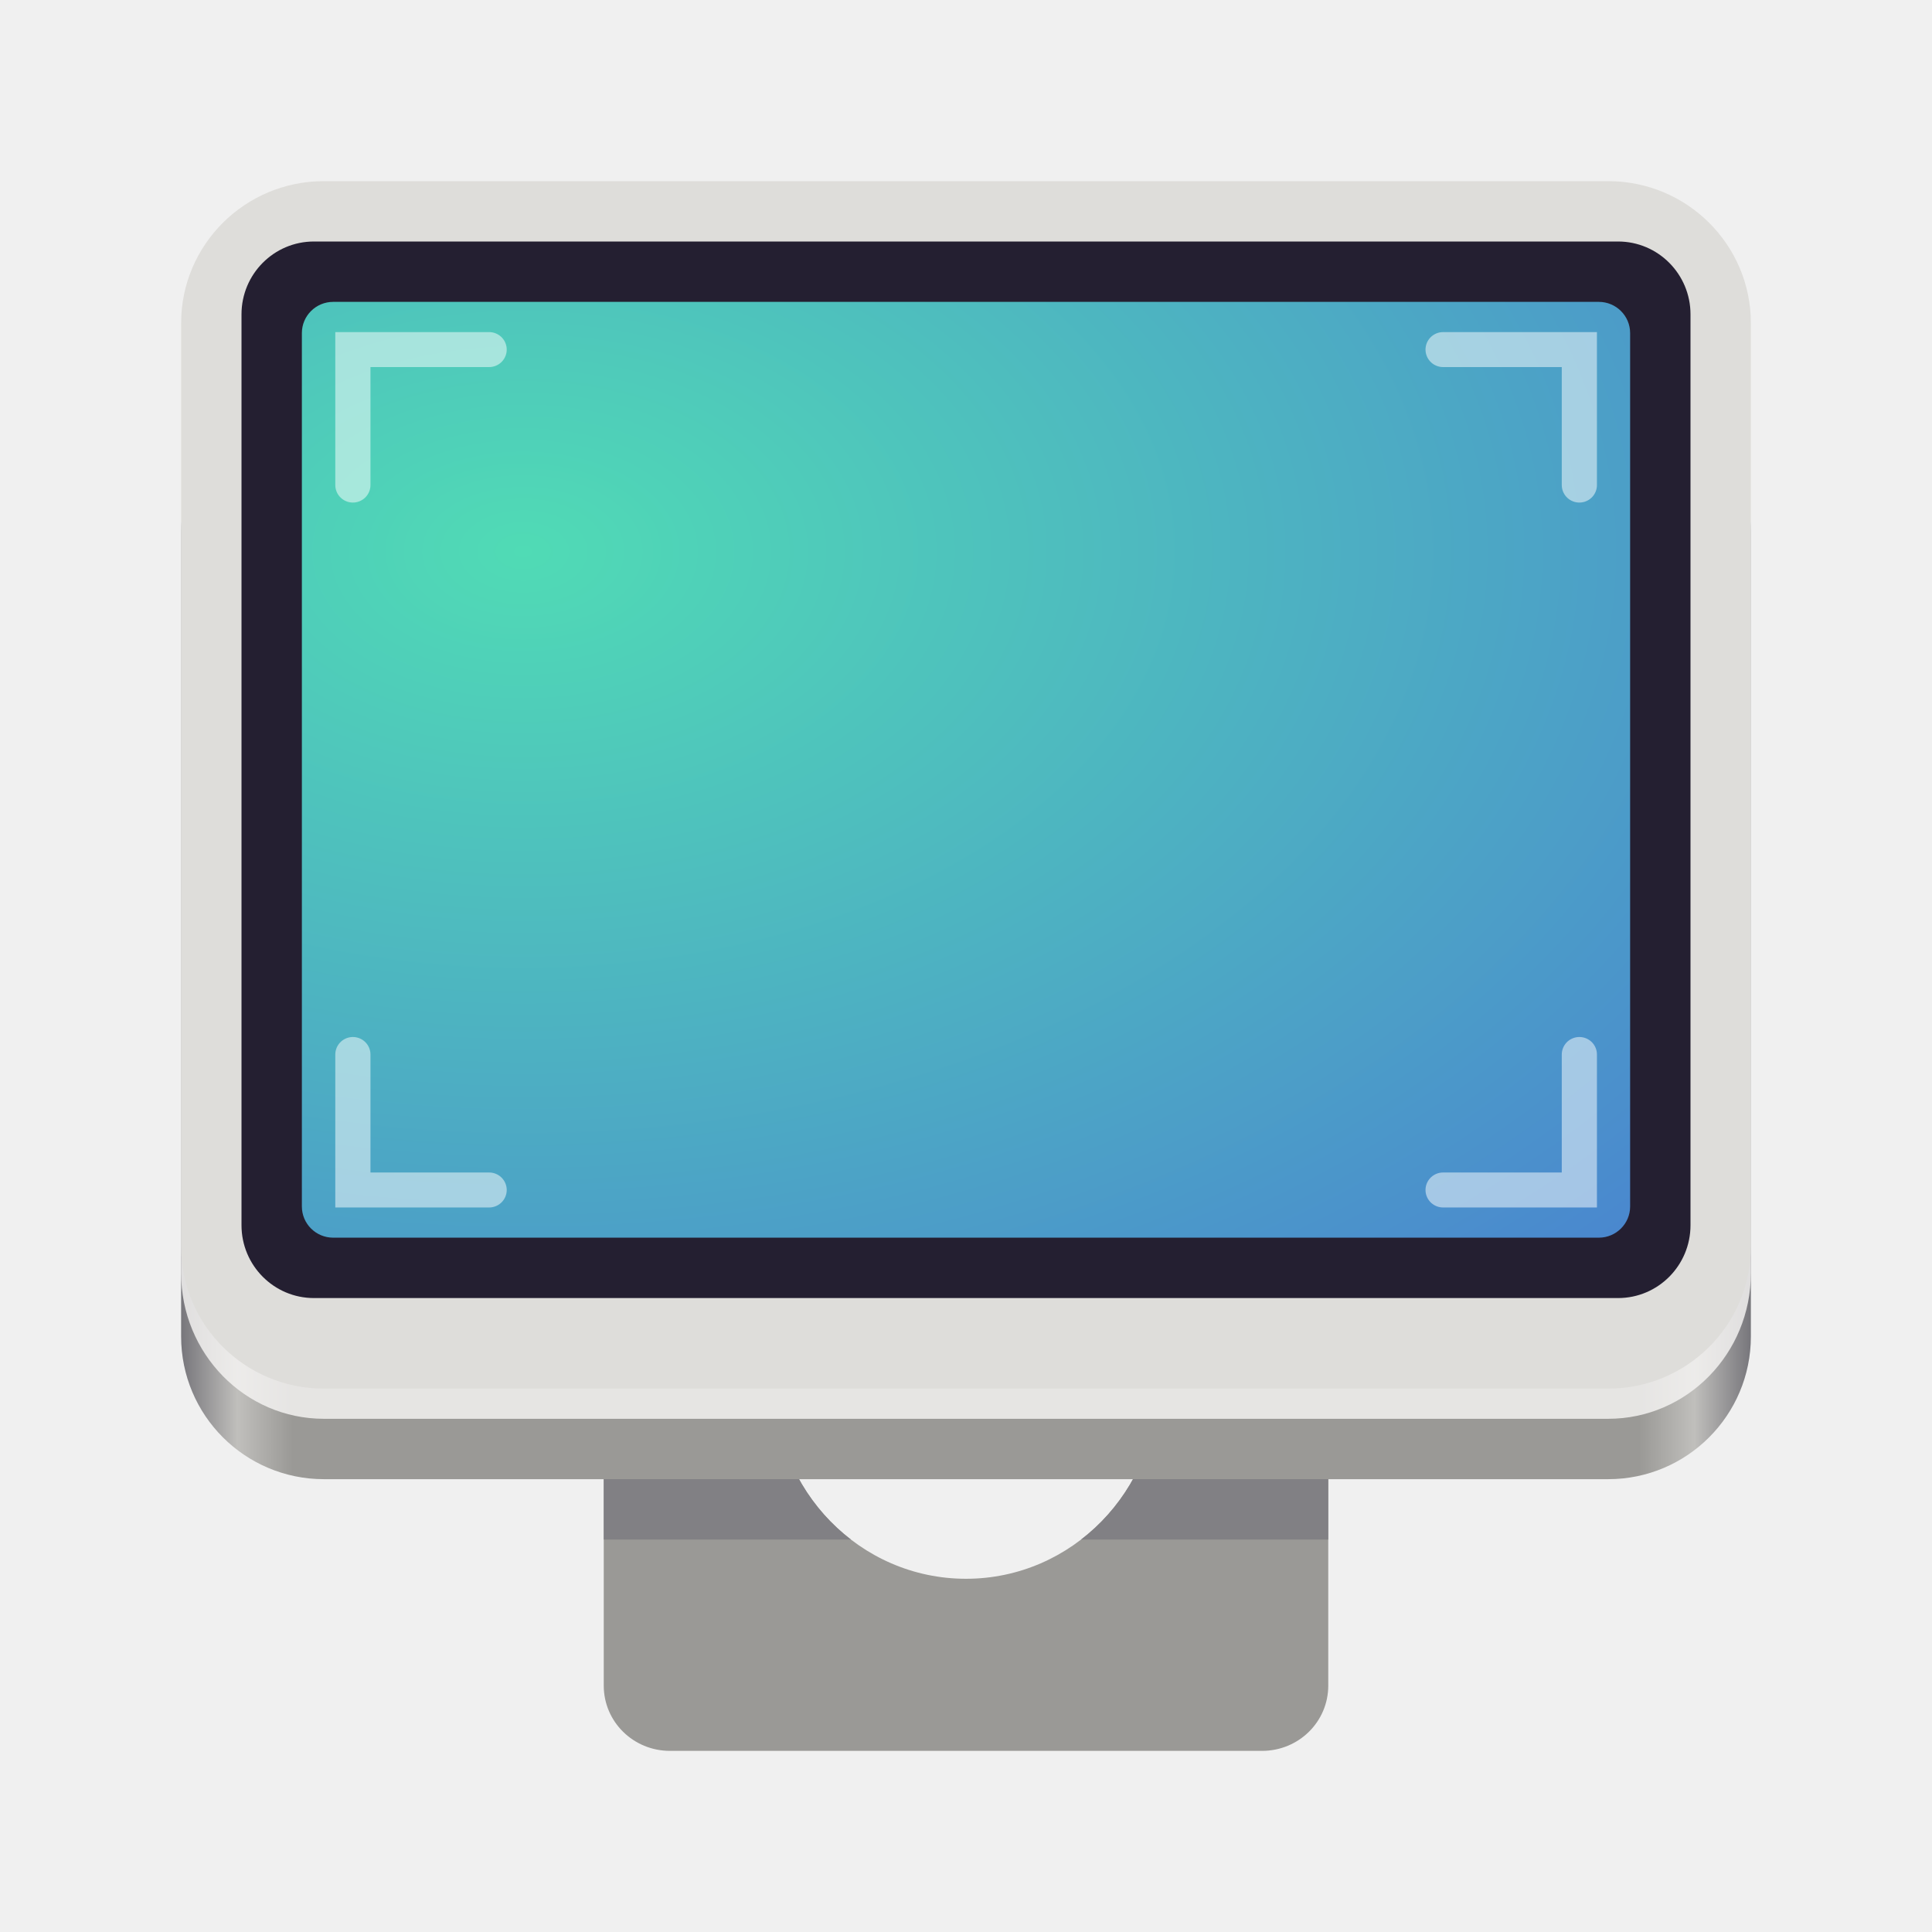
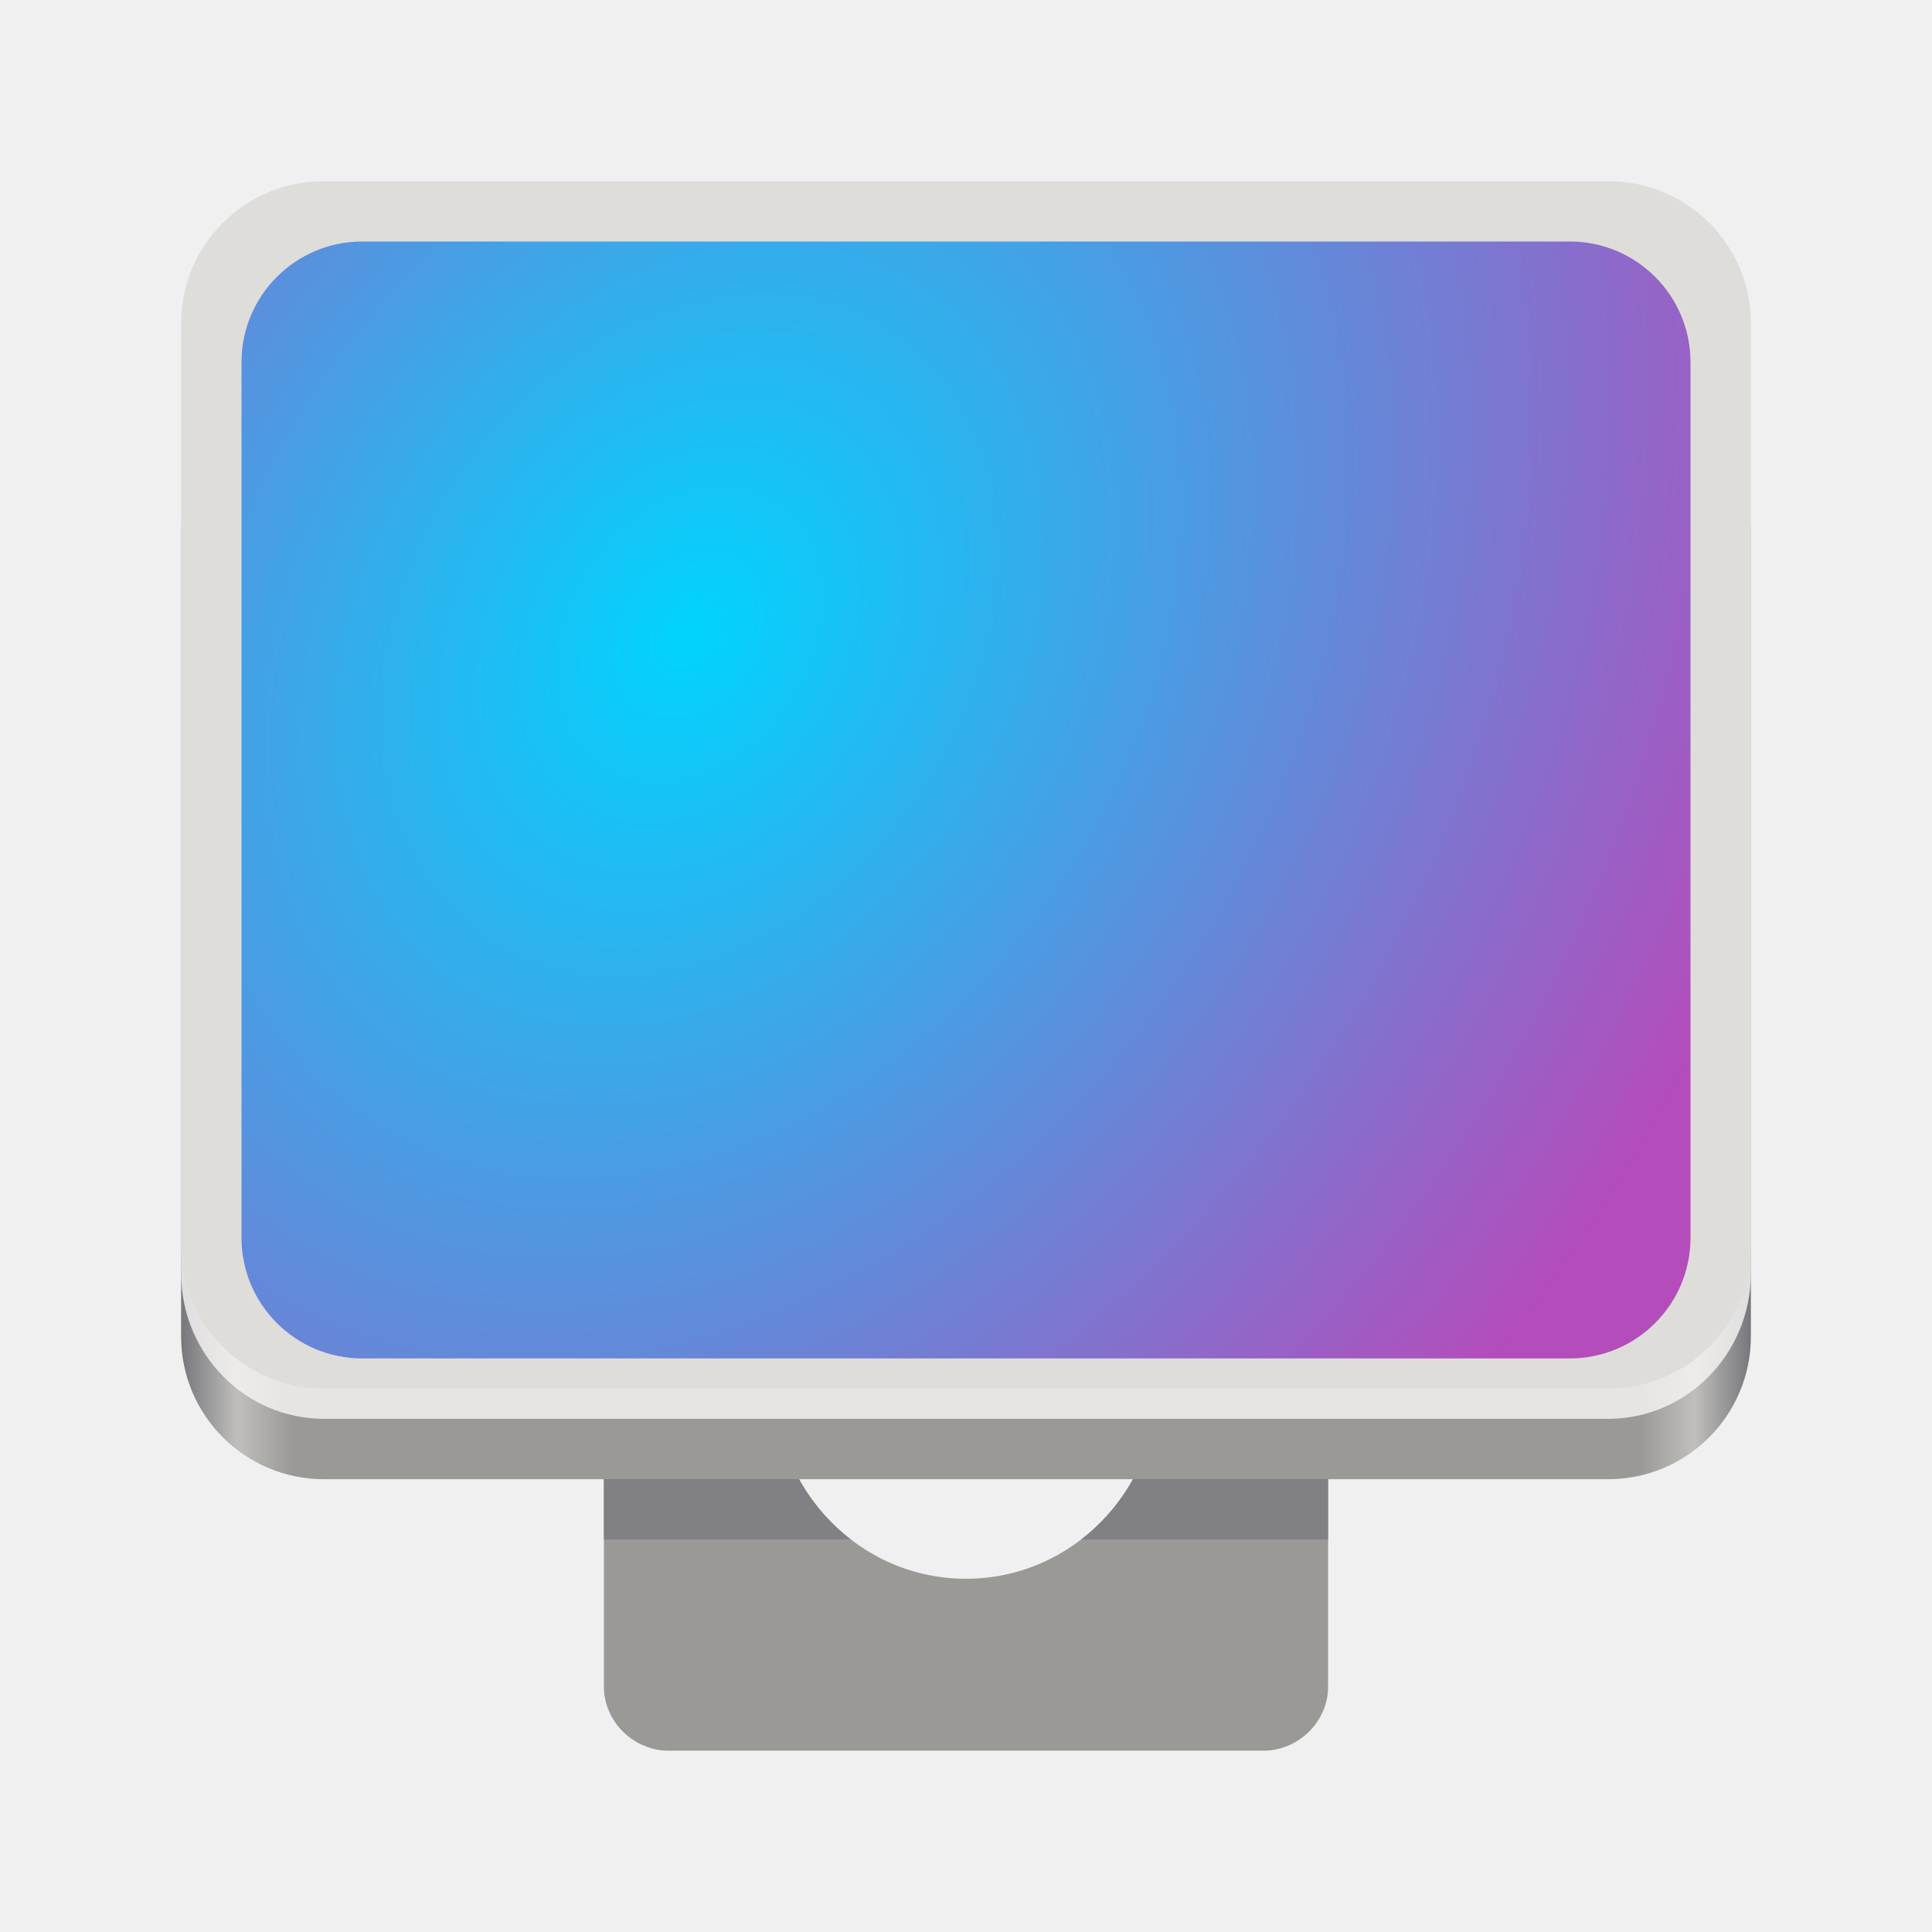
- <svg xmlns="http://www.w3.org/2000/svg" height="128px" viewBox="0 0 128 128" width="128px">
-   <clipPath id="a">
-     <path d="m 40 61 h 48 v 55 h -48 z m 0 0" />
-   </clipPath>
-   <clipPath id="b">
-     <path d="m 39.141 46.555 h 49.719 v 70.324 h -49.719 z m 37.57 45.047 c 0 -7.176 -5.691 -12.996 -12.711 -12.996 s -12.707 5.82 -12.707 12.996 c 0 7.176 5.688 12.996 12.707 12.996 s 12.711 -5.82 12.711 -12.996 z m 0 0" />
-   </clipPath>
-   <clipPath id="c">
-     <path d="m 40 47 h 48 v 55 h -48 z m 0 0" />
-   </clipPath>
-   <clipPath id="d">
-     <path d="m 39.141 46.555 h 49.719 v 70.324 h -49.719 z m 37.57 45.047 c 0 -7.176 -5.691 -12.996 -12.711 -12.996 s -12.707 5.82 -12.707 12.996 c 0 7.176 5.688 12.996 12.707 12.996 s 12.711 -5.82 12.711 -12.996 z m 0 0" />
-   </clipPath>
-   <linearGradient id="e" gradientTransform="matrix(0.232142 0 0 0.237306 -8.56595 204.6437)" gradientUnits="userSpaceOnUse" x1="88.596" x2="536.596" y1="-449.394" y2="-449.394">
-     <stop offset="0" stop-color="#77767b" />
-     <stop offset="0.036" stop-color="#c0bfbc" />
-     <stop offset="0.071" stop-color="#9a9996" />
-     <stop offset="0.929" stop-color="#9a9996" />
-     <stop offset="0.964" stop-color="#c0bfbc" />
-     <stop offset="1" stop-color="#77767b" />
-   </linearGradient>
-   <radialGradient id="f" cx="106.667" cy="-60.348" gradientTransform="matrix(0.459727 0 0 0.293926 -14.37089 54.27114)" gradientUnits="userSpaceOnUse" r="225">
-     <stop offset="0" stop-color="#50dbb5" />
-     <stop offset="1" stop-color="#4a86cf" />
-   </radialGradient>
-   <filter id="g" height="100%" width="100%" x="0%" y="0%">
-     <feColorMatrix in="SourceGraphic" type="matrix" values="0 0 0 0 1 0 0 0 0 1 0 0 0 0 1 0 0 0 1 0" />
-   </filter>
-   <mask id="h">
-     <g filter="url(#g)">
-       <rect fill-opacity="0.5" height="128" width="128" />
+ <svg xmlns="http://www.w3.org/2000/svg" width="128" height="128" viewBox="0 0 128 128" fill="none">
+   <g clip-path="url(#clip0_1_3822)">
+     <mask id="mask0_1_3822" style="mask-type:luminance" maskUnits="userSpaceOnUse" x="40" y="61" width="48" height="55">
+       <path d="M40 61H88V116H40V61Z" fill="white" />
+     </mask>
+     <g mask="url(#mask0_1_3822)">
+       <mask id="mask1_1_3822" style="mask-type:luminance" maskUnits="userSpaceOnUse" x="39" y="46" width="50" height="71">
+         <path d="M39.141 46.555H88.859V116.879H39.141V46.555ZM76.711 91.602C76.711 84.426 71.019 78.606 64 78.606C56.98 78.606 51.293 84.426 51.293 91.602C51.293 98.777 56.98 104.598 64 104.598C71.019 104.598 76.711 98.777 76.711 91.602Z" fill="white" />
+       </mask>
+       <g mask="url(#mask1_1_3822)">
+         <path d="M44.391 61.43H83.609C86.043 61.43 88 63.359 88 65.758V111.676C88 114.07 86.043 116 83.609 116H44.391C41.957 116 40 114.07 40 111.676V65.758C40 63.359 41.957 61.43 44.391 61.43Z" fill="#9A9996" />
+       </g>
    </g>
-   </mask>
-   <clipPath id="i">
-     <rect height="152" width="192" />
-   </clipPath>
-   <g clip-path="url(#a)">
-     <g clip-path="url(#b)">
-       <path d="m 44.391 61.43 h 39.219 c 2.434 0 4.391 1.93 4.391 4.328 v 45.918 c 0 2.395 -1.957 4.324 -4.391 4.324 h -39.219 c -2.434 0 -4.391 -1.93 -4.391 -4.324 v -45.918 c 0 -2.398 1.957 -4.328 4.391 -4.328 z m 0 0" fill="#9a9996" />
+     <mask id="mask2_1_3822" style="mask-type:luminance" maskUnits="userSpaceOnUse" x="40" y="47" width="48" height="55">
+       <path d="M40 47H88V102H40V47Z" fill="white" />
+     </mask>
+     <g mask="url(#mask2_1_3822)">
+       <mask id="mask3_1_3822" style="mask-type:luminance" maskUnits="userSpaceOnUse" x="39" y="46" width="50" height="71">
+         <path d="M39.141 46.555H88.859V116.879H39.141V46.555ZM76.711 91.602C76.711 84.426 71.019 78.606 64 78.606C56.98 78.606 51.293 84.426 51.293 91.602C51.293 98.777 56.98 104.598 64 104.598C71.019 104.598 76.711 98.777 76.711 91.602Z" fill="white" />
+       </mask>
+       <g mask="url(#mask3_1_3822)">
+         <path d="M40 47.43H88V102H40V47.43Z" fill="#818084" />
+       </g>
+     </g>
+     <path d="M21.457 25.859H106.547C111.766 25.859 116 30.094 116 35.312V88.547C116 93.766 111.766 98 106.547 98H21.457C16.234 98 12 93.766 12 88.547V35.312C12 30.094 16.234 25.859 21.457 25.859Z" fill="url(#paint0_linear_1_3822)" />
+     <path d="M21.457 12H106.547C111.766 12 116 16.32 116 21.648V84.352C116 89.68 111.766 94 106.547 94H21.457C16.234 94 12 89.68 12 84.352V21.648C12 16.32 16.234 12 21.457 12Z" fill="#F6F5F4" fill-opacity="0.82" />
+     <path d="M21.457 12H106.547C111.766 12 116 16.215 116 21.41V82.59C116 87.785 111.766 92 106.547 92H21.457C16.234 92 12 87.785 12 82.59V21.41C12 16.215 16.234 12 21.457 12Z" fill="#DEDDDA" />
+     <rect x="16" y="16" width="96" height="74" rx="8" fill="url(#paint1_radial_1_3822)" />
+     <mask id="mask4_1_3822" style="mask-type:luminance" maskUnits="userSpaceOnUse" x="0" y="0" width="128" height="128">
+       <path d="M128 0H0V128H128V0Z" fill="black" fill-opacity="0.5" />
+     </mask>
+     <g mask="url(#mask4_1_3822)">
+       <mask id="mask5_1_3822" style="mask-type:luminance" maskUnits="userSpaceOnUse" x="-8" y="-16" width="192" height="152">
+         <path d="M184 -16H-8V136H184V-16Z" fill="white" />
+       </mask>
+       <g mask="url(#mask5_1_3822)">
+         <path d="M23.379 32.137V23.16H32.406" stroke="white" stroke-width="2.324" stroke-linecap="round" />
+         <path d="M104.637 32.137V23.16H95.609" stroke="white" stroke-width="2.324" stroke-linecap="round" />
+         <path d="M104.637 69.863V78.84H95.609" stroke="white" stroke-width="2.324" stroke-linecap="round" />
+         <path d="M23.379 69.863V78.84H32.406" stroke="white" stroke-width="2.324" stroke-linecap="round" />
+       </g>
    </g>
  </g>
-   <g clip-path="url(#c)">
-     <g clip-path="url(#d)">
-       <path d="m 40 47.43 h 48 v 54.57 h -48 z m 0 0" fill="#818084" />
-     </g>
-   </g>
-   <path d="m 21.457 25.859 h 85.09 c 5.219 0 9.453 4.234 9.453 9.453 v 53.234 c 0 5.219 -4.234 9.453 -9.453 9.453 h -85.09 c -5.223 0 -9.457 -4.234 -9.457 -9.453 v -53.234 c 0 -5.219 4.234 -9.453 9.457 -9.453 z m 0 0" fill="url(#e)" />
-   <path d="m 21.457 12 h 85.09 c 5.219 0 9.453 4.32 9.453 9.648 v 62.703 c 0 5.328 -4.234 9.648 -9.453 9.648 h -85.09 c -5.223 0 -9.457 -4.32 -9.457 -9.648 v -62.703 c 0 -5.328 4.234 -9.648 9.457 -9.648 z m 0 0" fill="#f6f5f4" fill-opacity="0.82" />
-   <path d="m 21.457 12 h 85.09 c 5.219 0 9.453 4.215 9.453 9.41 v 61.18 c 0 5.195 -4.234 9.41 -9.453 9.41 h -85.09 c -5.223 0 -9.457 -4.215 -9.457 -9.41 v -61.18 c 0 -5.195 4.234 -9.41 9.457 -9.41 z m 0 0" fill="#deddda" />
-   <path d="m 20.801 16 h 86.398 c 2.652 0 4.801 2.16 4.801 4.828 v 60.344 c 0 2.668 -2.148 4.828 -4.801 4.828 h -86.398 c -2.652 0 -4.801 -2.16 -4.801 -4.828 v -60.344 c 0 -2.668 2.148 -4.828 4.801 -4.828 z m 0 0" fill="#241f31" />
-   <path d="m 22.074 20 h 83.852 c 1.145 0 2.074 0.926 2.074 2.066 v 57.867 c 0 1.141 -0.93 2.066 -2.074 2.066 h -83.852 c -1.145 0 -2.074 -0.926 -2.074 -2.066 v -57.867 c 0 -1.141 0.93 -2.066 2.074 -2.066 z m 0 0" fill="url(#f)" />
-   <g clip-path="url(#i)" fill="none" mask="url(#h)" stroke="#ffffff" stroke-linecap="round" stroke-width="2.581" transform="matrix(1 0 0 1 -8 -16)">
-     <path d="m 19.002 208.999 v -9.997 h 10" transform="matrix(0.902738 0 0 0.897896 14.22539 -139.5223)" />
-     <path d="m 109.014 208.999 v -9.997 h -10" transform="matrix(0.902738 0 0 0.897896 14.22539 -139.5223)" />
-     <path d="m 109.014 251.015 v 9.997 h -10" transform="matrix(0.902738 0 0 0.897896 14.22539 -139.5223)" />
-     <path d="m 19.002 251.015 v 9.997 h 10" transform="matrix(0.902738 0 0 0.897896 14.22539 -139.5223)" />
-   </g>
+   <defs>
+     <linearGradient id="paint0_linear_1_3822" x1="12.001" y1="98" x2="116" y2="98" gradientUnits="userSpaceOnUse">
+       <stop stop-color="#77767B" />
+       <stop offset="0.036" stop-color="#C0BFBC" />
+       <stop offset="0.071" stop-color="#9A9996" />
+       <stop offset="0.929" stop-color="#9A9996" />
+       <stop offset="0.964" stop-color="#C0BFBC" />
+       <stop offset="1" stop-color="#77767B" />
+     </linearGradient>
+     <radialGradient id="paint1_radial_1_3822" cx="0" cy="0" r="1" gradientUnits="userSpaceOnUse" gradientTransform="translate(45.5385 41.9) rotate(33.8468) scale(72.243 93.9903)">
+       <stop stop-color="#00D4FF" />
+       <stop offset="1" stop-color="#B44CBB" />
+     </radialGradient>
+     <clipPath id="clip0_1_3822">
+       <rect width="128" height="128" fill="white" />
+     </clipPath>
+   </defs>
</svg>
